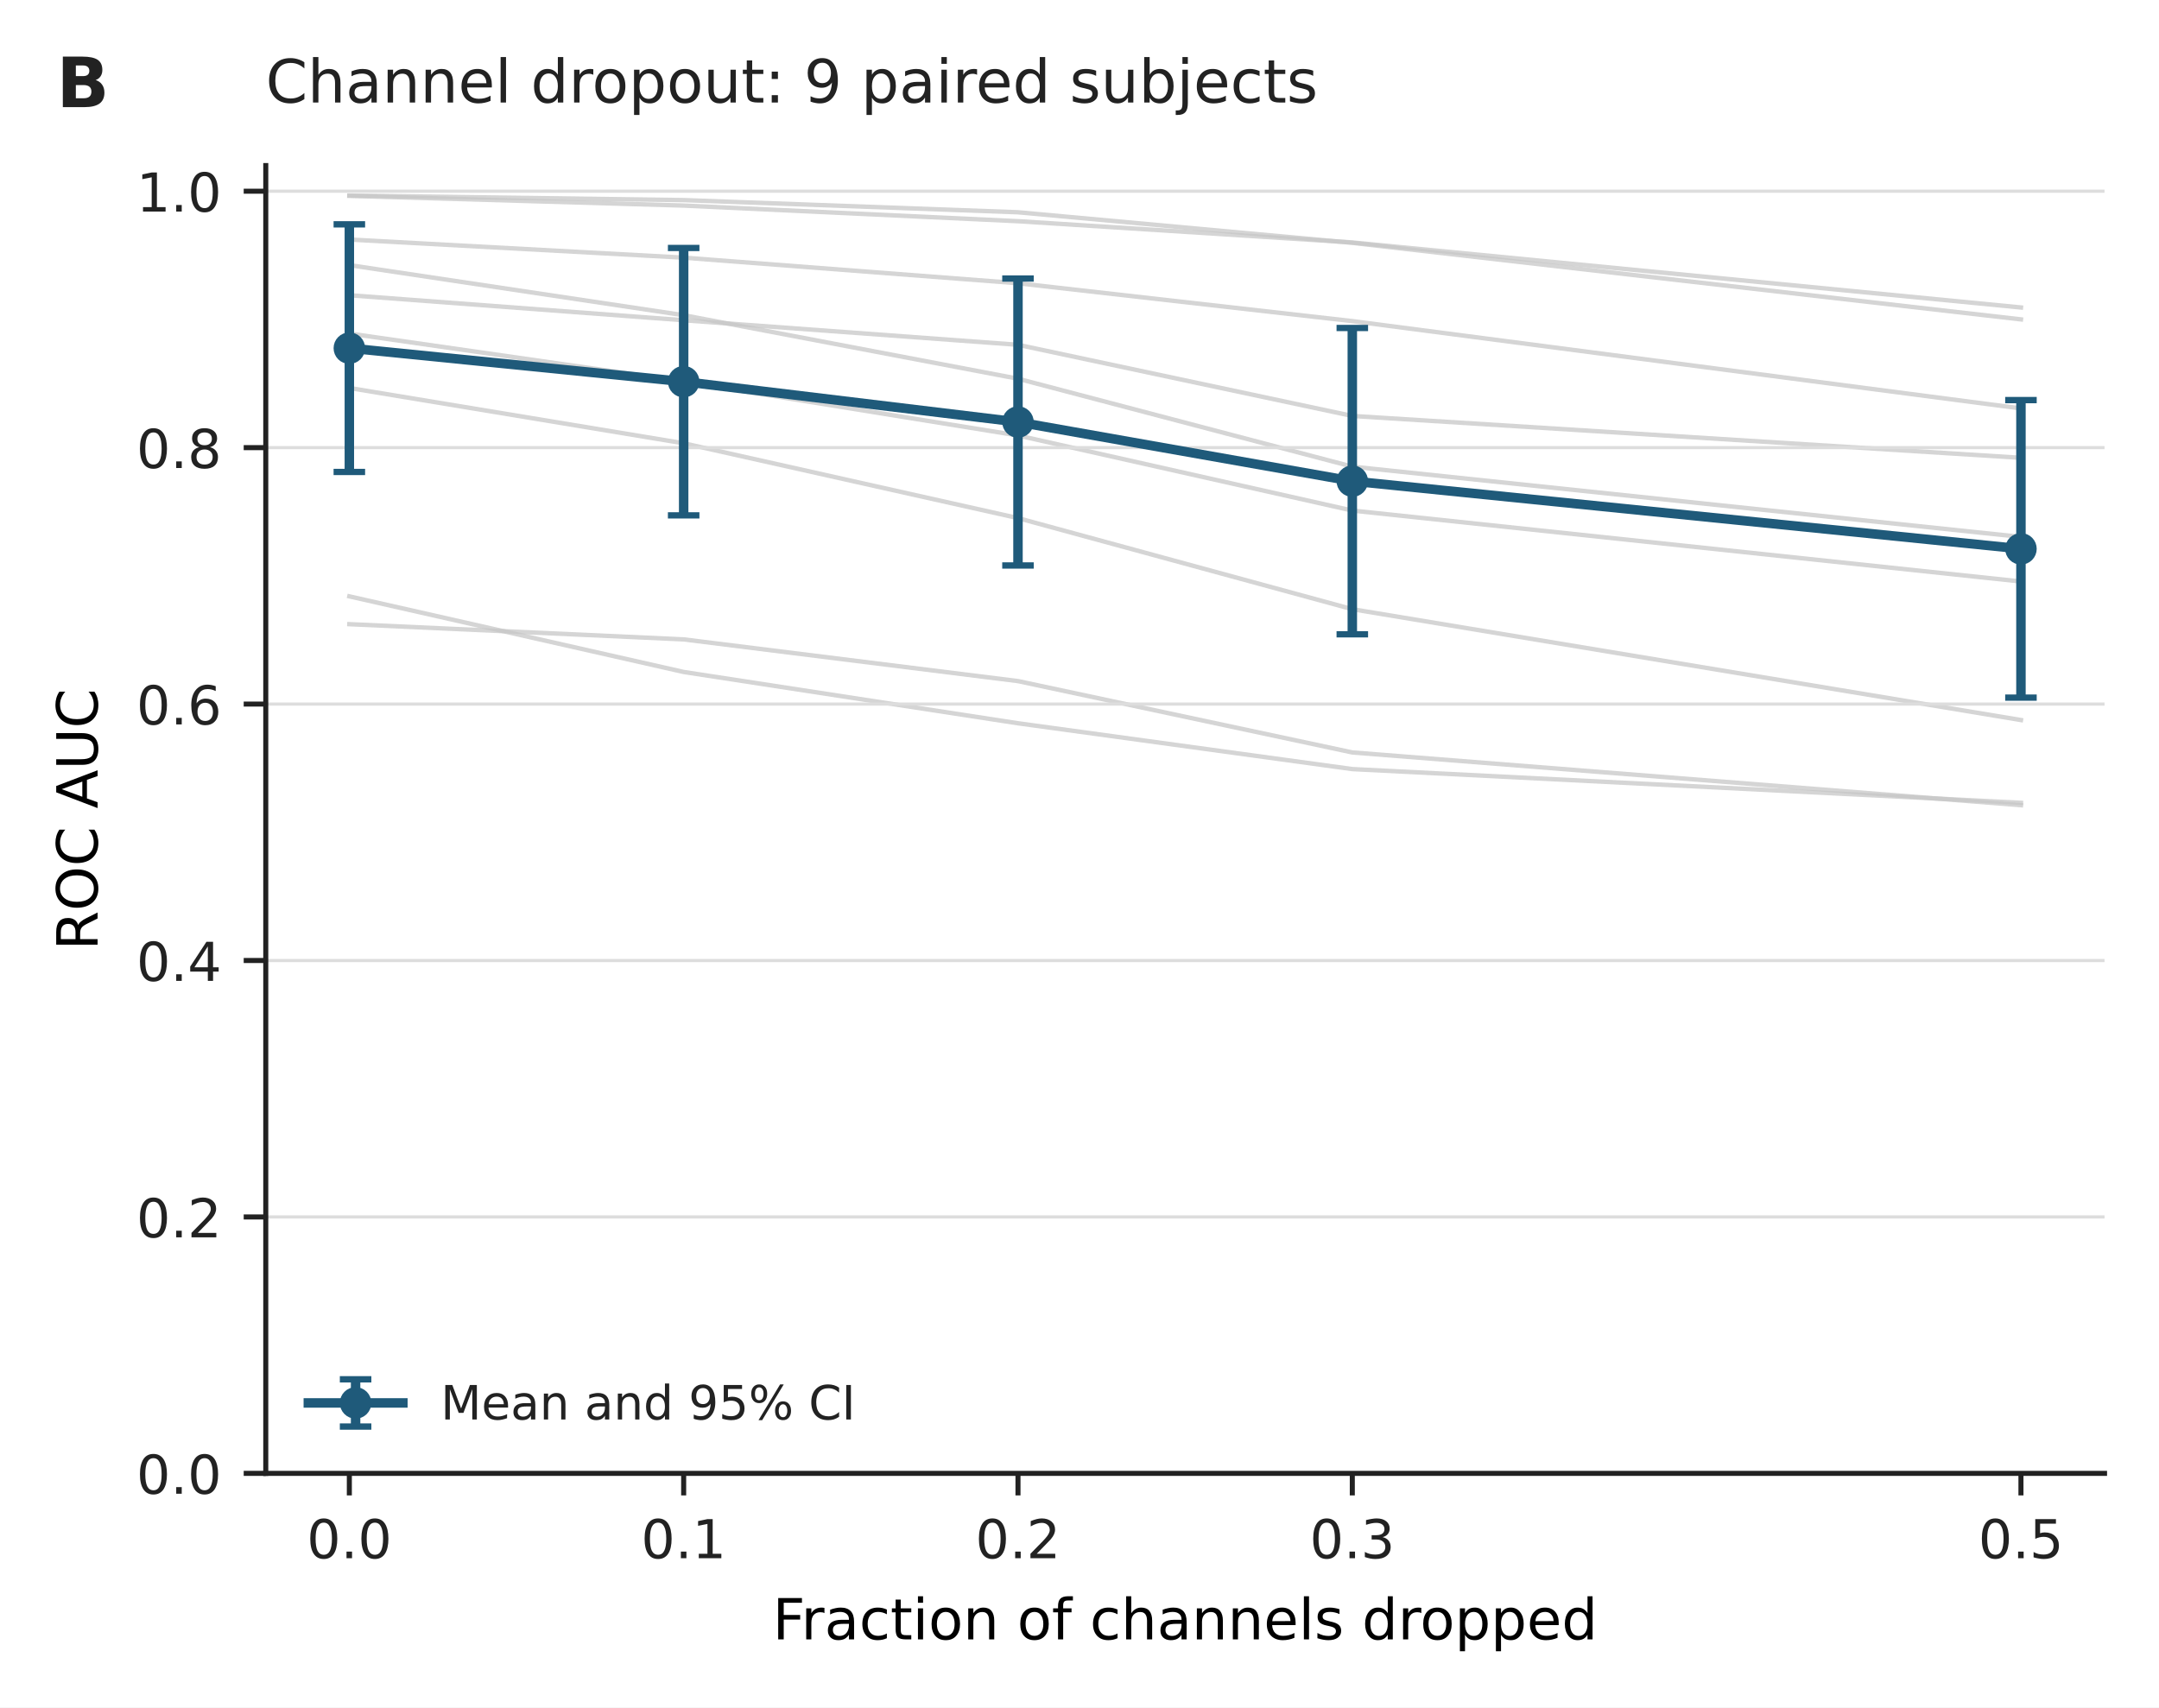
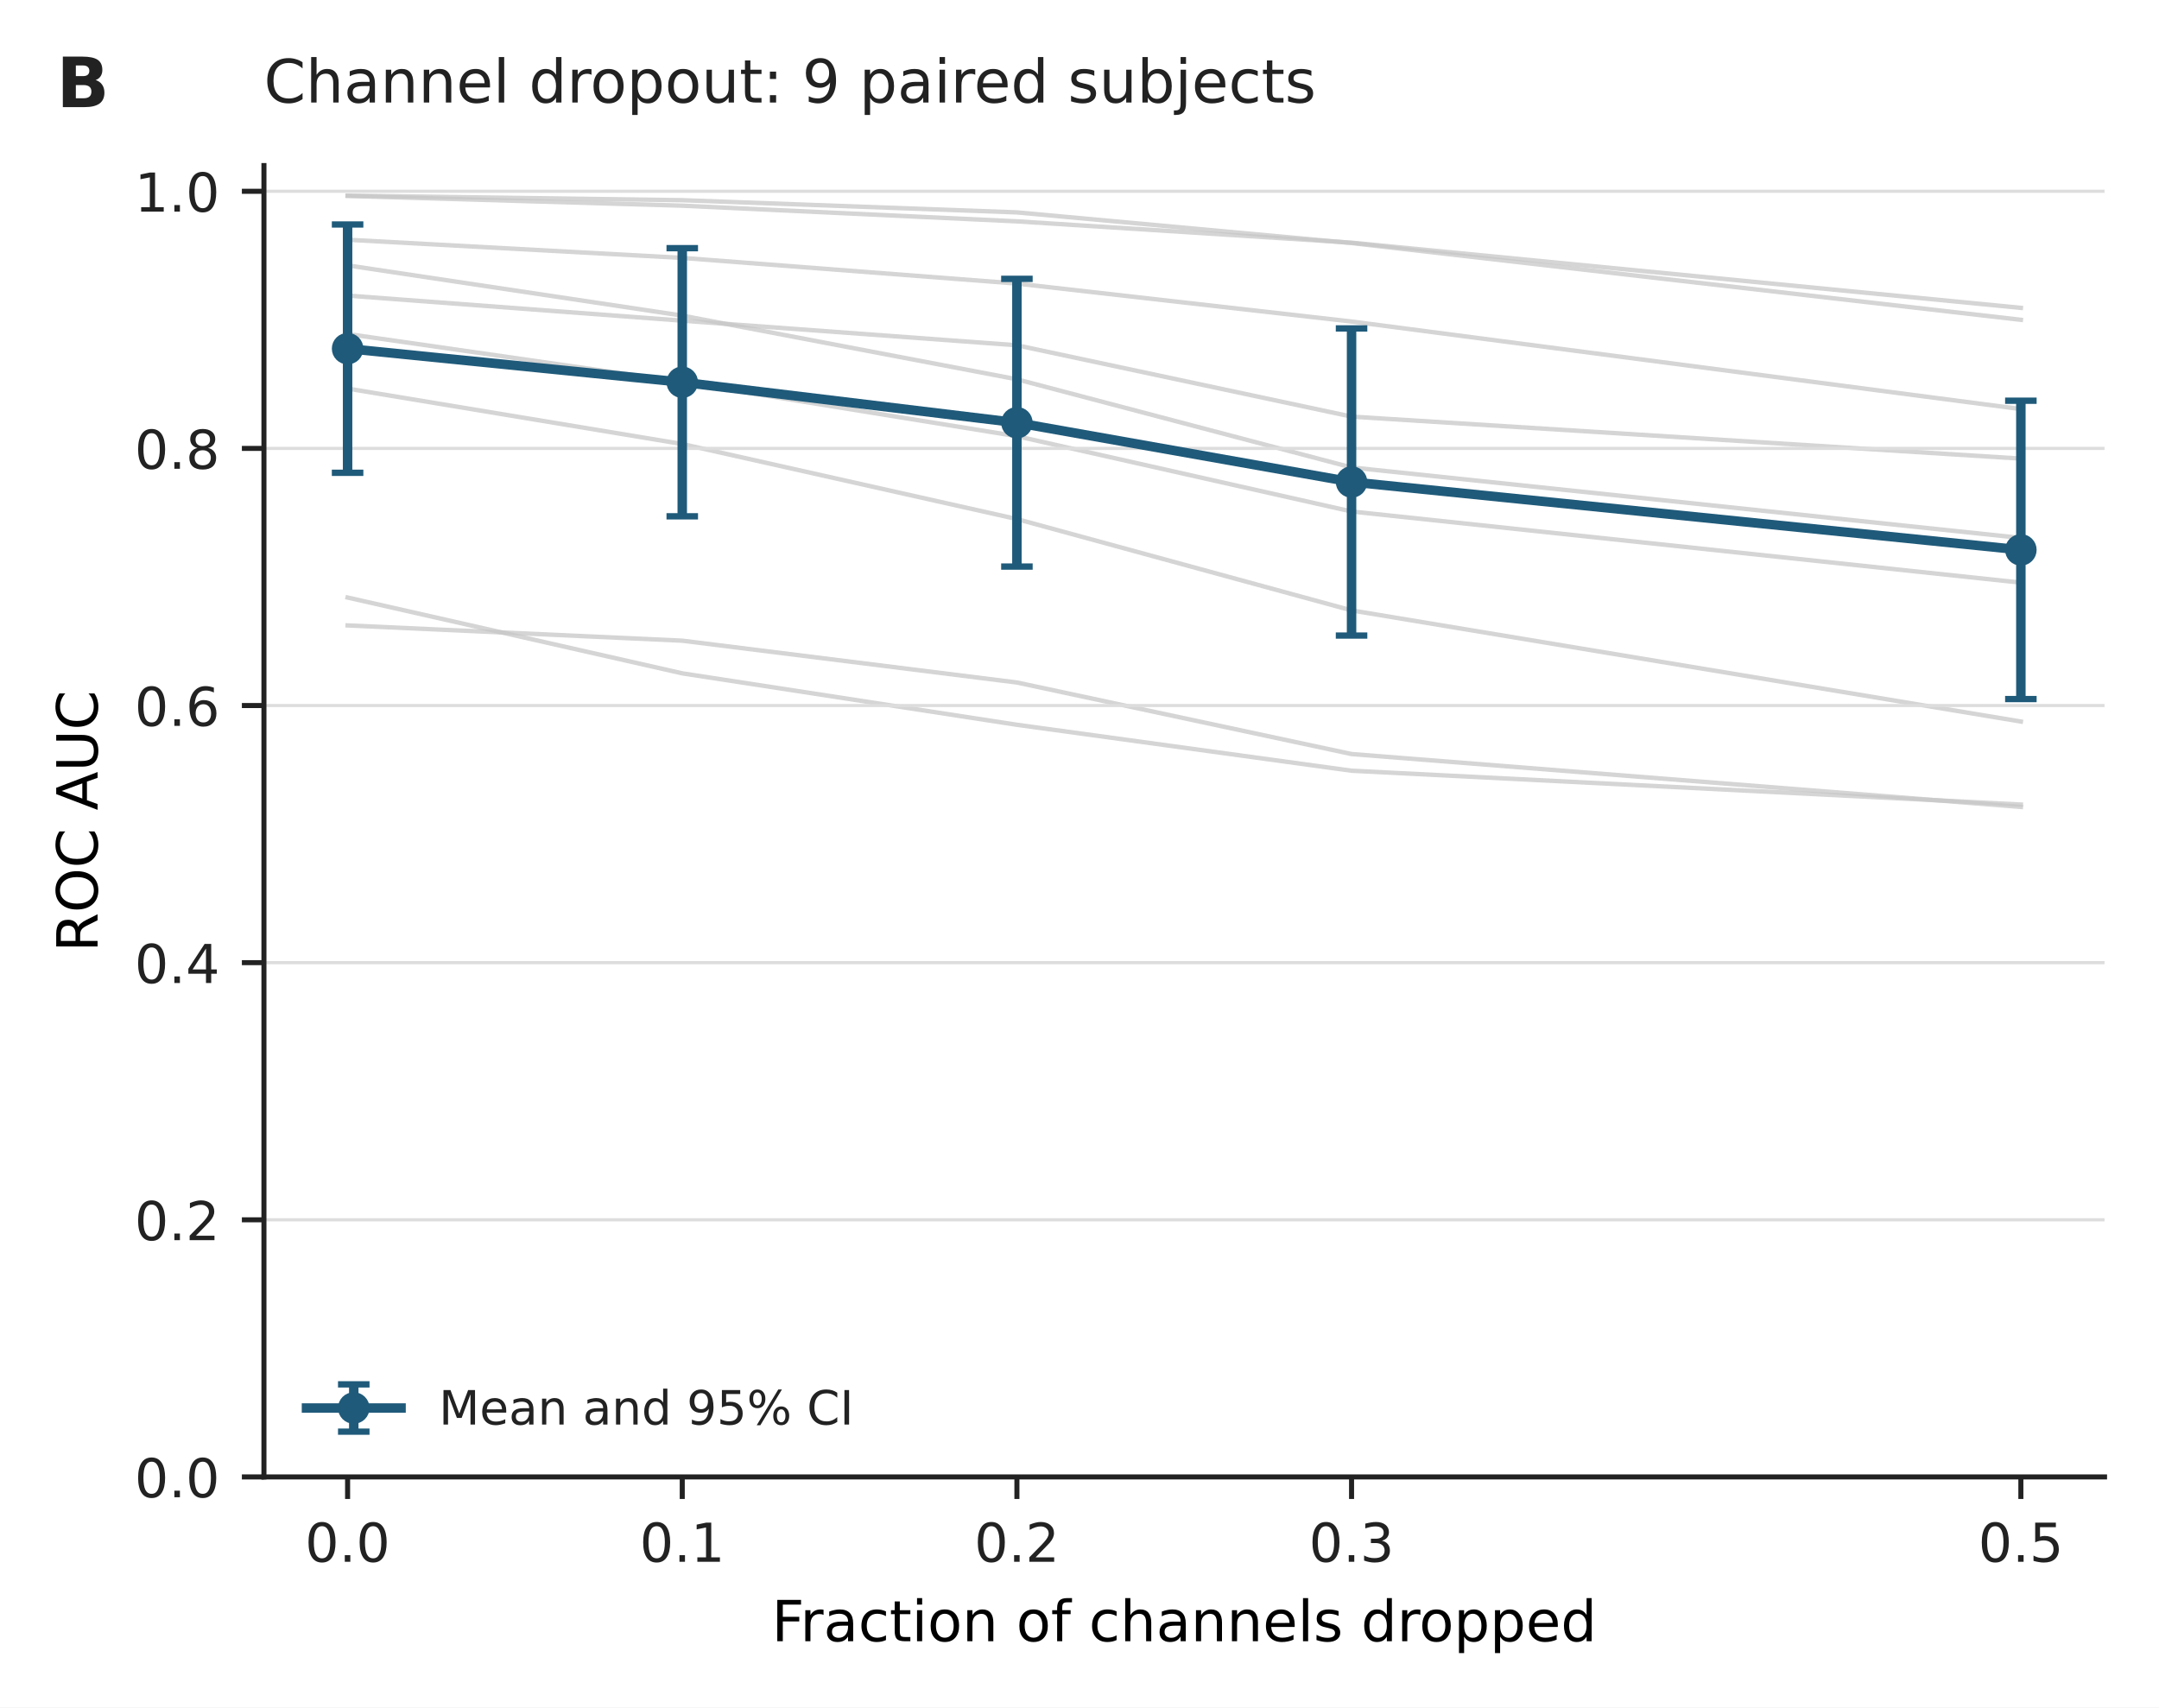
<svg xmlns="http://www.w3.org/2000/svg" xmlns:xlink="http://www.w3.org/1999/xlink" width="342.48pt" height="270.888pt" viewBox="0 0 342.48 270.888" version="1.1">
  <defs>
    <style type="text/css">*{stroke-linejoin: round; stroke-linecap: butt}</style>
  </defs>
  <g id="figure_1">
    <g id="patch_1">
      <path d="M 0 270.888  L 342.48 270.888  L 342.48 0  L 0 0  z " style="fill: #ffffff" />
    </g>
    <g id="axes_1">
      <g id="patch_2">
-         <path d="M 42.158 233.747  L 333.84 233.747  L 333.84 26.267  L 42.158 26.267  z " style="fill: #ffffff" />
+         <path d="M 41.868 234.311  L 333.84 234.311  L 333.84 26.267  L 41.868 26.267  z " style="fill: #ffffff" />
      </g>
      <g id="line2d_1">
-         <path d="M 55.416 38.002  L 108.449 40.875  L 161.482 44.935  L 214.515 50.943  L 320.581 64.795  " clip-path="url(#pb8f11f4680)" style="fill: none; stroke: #c7c7c7; stroke-opacity: 0.75; stroke-width: 0.7; stroke-linecap: square" />
+         <path d="M 55.139 38.034  L 108.225 40.915  L 161.311 44.986  L 214.397 51.01  L 320.568 64.9  " clip-path="url(#p38d382a94d)" style="fill: none; stroke: #c7c7c7; stroke-opacity: 0.75; stroke-width: 0.7; stroke-linecap: square" />
      </g>
      <g id="line2d_2">
-         <path d="M 55.416 94.61  L 108.449 106.607  L 161.482 114.745  L 214.515 122.014  L 320.581 127.366  " clip-path="url(#pb8f11f4680)" style="fill: none; stroke: #c7c7c7; stroke-opacity: 0.75; stroke-width: 0.7; stroke-linecap: square" />
+         <path d="M 55.139 94.796  L 108.225 106.825  L 161.311 114.985  L 214.397 122.274  L 320.568 127.641  " clip-path="url(#p38d382a94d)" style="fill: none; stroke: #c7c7c7; stroke-opacity: 0.75; stroke-width: 0.7; stroke-linecap: square" />
      </g>
      <g id="line2d_3">
-         <path d="M 55.416 31.023  L 108.449 31.746  L 161.482 33.676  L 214.515 38.527  L 320.581 50.671  " clip-path="url(#pb8f11f4680)" style="fill: none; stroke: #c7c7c7; stroke-opacity: 0.75; stroke-width: 0.7; stroke-linecap: square" />
+         <path d="M 55.139 31.036  L 108.225 31.761  L 161.311 33.696  L 214.397 38.56  L 320.568 50.737  " clip-path="url(#p38d382a94d)" style="fill: none; stroke: #c7c7c7; stroke-opacity: 0.75; stroke-width: 0.7; stroke-linecap: square" />
      </g>
      <g id="line2d_4">
-         <path d="M 55.416 52.913  L 108.449 60.524  L 161.482 69.084  L 214.515 80.999  L 320.581 92.253  " clip-path="url(#pb8f11f4680)" style="fill: none; stroke: #c7c7c7; stroke-opacity: 0.75; stroke-width: 0.7; stroke-linecap: square" />
+         <path d="M 55.139 52.986  L 108.225 60.617  L 161.311 69.2  L 214.397 81.148  L 320.568 92.432  " clip-path="url(#p38d382a94d)" style="fill: none; stroke: #c7c7c7; stroke-opacity: 0.75; stroke-width: 0.7; stroke-linecap: square" />
      </g>
      <g id="line2d_5">
-         <path d="M 55.416 99.024  L 108.449 101.437  L 161.482 108.054  L 214.515 119.374  L 320.581 127.744  " clip-path="url(#pb8f11f4680)" style="fill: none; stroke: #c7c7c7; stroke-opacity: 0.75; stroke-width: 0.7; stroke-linecap: square" />
+         <path d="M 55.139 99.222  L 108.225 101.642  L 161.311 108.276  L 214.397 119.627  L 320.568 128.019  " clip-path="url(#p38d382a94d)" style="fill: none; stroke: #c7c7c7; stroke-opacity: 0.75; stroke-width: 0.7; stroke-linecap: square" />
      </g>
      <g id="line2d_6">
-         <path d="M 55.416 61.552  L 108.449 70.324  L 161.482 82.196  L 214.515 96.647  L 320.581 114.233  " clip-path="url(#pb8f11f4680)" style="fill: none; stroke: #c7c7c7; stroke-opacity: 0.75; stroke-width: 0.7; stroke-linecap: square" />
+         <path d="M 55.139 61.648  L 108.225 70.444  L 161.311 82.348  L 214.397 96.839  L 320.568 114.472  " clip-path="url(#p38d382a94d)" style="fill: none; stroke: #c7c7c7; stroke-opacity: 0.75; stroke-width: 0.7; stroke-linecap: square" />
      </g>
      <g id="line2d_7">
-         <path d="M 55.416 42.06  L 108.449 50.004  L 161.482 60.082  L 214.515 74.031  L 320.581 85.181  " clip-path="url(#pb8f11f4680)" style="fill: none; stroke: #c7c7c7; stroke-opacity: 0.75; stroke-width: 0.7; stroke-linecap: square" />
+         <path d="M 55.139 42.103  L 108.225 50.069  L 161.311 60.174  L 214.397 74.161  L 320.568 85.342  " clip-path="url(#p38d382a94d)" style="fill: none; stroke: #c7c7c7; stroke-opacity: 0.75; stroke-width: 0.7; stroke-linecap: square" />
      </g>
      <g id="line2d_8">
-         <path d="M 55.416 31.073  L 108.449 32.614  L 161.482 35.093  L 214.515 38.466  L 320.581 48.782  " clip-path="url(#pb8f11f4680)" style="fill: none; stroke: #c7c7c7; stroke-opacity: 0.75; stroke-width: 0.7; stroke-linecap: square" />
+         <path d="M 55.139 31.086  L 108.225 32.631  L 161.311 35.117  L 214.397 38.499  L 320.568 48.844  " clip-path="url(#p38d382a94d)" style="fill: none; stroke: #c7c7c7; stroke-opacity: 0.75; stroke-width: 0.7; stroke-linecap: square" />
      </g>
      <g id="line2d_9">
-         <path d="M 55.416 46.837  L 108.449 50.808  L 161.482 54.701  L 214.515 65.988  L 320.581 72.632  " clip-path="url(#pb8f11f4680)" style="fill: none; stroke: #c7c7c7; stroke-opacity: 0.75; stroke-width: 0.7; stroke-linecap: square" />
+         <path d="M 55.139 46.893  L 108.225 50.874  L 161.311 54.778  L 214.397 66.096  L 320.568 72.758  " clip-path="url(#p38d382a94d)" style="fill: none; stroke: #c7c7c7; stroke-opacity: 0.75; stroke-width: 0.7; stroke-linecap: square" />
      </g>
      <g id="matplotlib.axis_1">
        <g id="xtick_1">
          <g id="line2d_10">
            <defs>
-               <path id="m04739c8f3d" d="M 0 0  L 0 3.5  " style="stroke: #222222; stroke-width: 0.8" />
+               <path id="m0e049aa672" d="M 0 0  L 0 3.5  " style="stroke: #222222; stroke-width: 0.8" />
            </defs>
            <g>
-               <use xlink:href="#m04739c8f3d" x="55.416" y="233.747" style="fill: #222222; stroke: #222222; stroke-width: 0.8" />
+               <use xlink:href="#m0e049aa672" x="55.139" y="234.311" style="fill: #222222; stroke: #222222; stroke-width: 0.8" />
            </g>
          </g>
          <g id="text_1">
-             <text style="font-size: 8.5px; font-family: 'DejaVu Sans'; text-anchor: middle; fill: #222222" x="55.416" y="247.205" transform="rotate(-0 55.41592 247.2051)">0.0</text>
+             <text style="font-size: 8.5px; font-family: 'DejaVu Sans'; text-anchor: middle; fill: #222222" x="55.139" y="247.77" transform="rotate(-0 55.1394 247.7697)">0.0</text>
          </g>
        </g>
        <g id="xtick_2">
          <g id="line2d_11">
            <g>
-               <use xlink:href="#m04739c8f3d" x="108.449" y="233.747" style="fill: #222222; stroke: #222222; stroke-width: 0.8" />
+               <use xlink:href="#m0e049aa672" x="108.225" y="234.311" style="fill: #222222; stroke: #222222; stroke-width: 0.8" />
            </g>
          </g>
          <g id="text_2">
-             <text style="font-size: 8.5px; font-family: 'DejaVu Sans'; text-anchor: middle; fill: #222222" x="108.449" y="247.205" transform="rotate(-0 108.449 247.2051)">0.1</text>
+             <text style="font-size: 8.5px; font-family: 'DejaVu Sans'; text-anchor: middle; fill: #222222" x="108.225" y="247.77" transform="rotate(-0 108.2251 247.7697)">0.1</text>
          </g>
        </g>
        <g id="xtick_3">
          <g id="line2d_12">
            <g>
-               <use xlink:href="#m04739c8f3d" x="161.482" y="233.747" style="fill: #222222; stroke: #222222; stroke-width: 0.8" />
+               <use xlink:href="#m0e049aa672" x="161.311" y="234.311" style="fill: #222222; stroke: #222222; stroke-width: 0.8" />
            </g>
          </g>
          <g id="text_3">
-             <text style="font-size: 8.5px; font-family: 'DejaVu Sans'; text-anchor: middle; fill: #222222" x="161.482" y="247.205" transform="rotate(-0 161.4821 247.2051)">0.2</text>
+             <text style="font-size: 8.5px; font-family: 'DejaVu Sans'; text-anchor: middle; fill: #222222" x="161.311" y="247.77" transform="rotate(-0 161.3109 247.7697)">0.2</text>
          </g>
        </g>
        <g id="xtick_4">
          <g id="line2d_13">
            <g>
-               <use xlink:href="#m04739c8f3d" x="214.515" y="233.747" style="fill: #222222; stroke: #222222; stroke-width: 0.8" />
+               <use xlink:href="#m0e049aa672" x="214.397" y="234.311" style="fill: #222222; stroke: #222222; stroke-width: 0.8" />
            </g>
          </g>
          <g id="text_4">
-             <text style="font-size: 8.5px; font-family: 'DejaVu Sans'; text-anchor: middle; fill: #222222" x="214.515" y="247.205" transform="rotate(-0 214.5151 247.2051)">0.3</text>
+             <text style="font-size: 8.5px; font-family: 'DejaVu Sans'; text-anchor: middle; fill: #222222" x="214.397" y="247.77" transform="rotate(-0 214.3966 247.7697)">0.3</text>
          </g>
        </g>
        <g id="xtick_5">
          <g id="line2d_14">
            <g>
-               <use xlink:href="#m04739c8f3d" x="320.581" y="233.747" style="fill: #222222; stroke: #222222; stroke-width: 0.8" />
+               <use xlink:href="#m0e049aa672" x="320.568" y="234.311" style="fill: #222222; stroke: #222222; stroke-width: 0.8" />
            </g>
          </g>
          <g id="text_5">
-             <text style="font-size: 8.5px; font-family: 'DejaVu Sans'; text-anchor: middle; fill: #222222" x="320.581" y="247.205" transform="rotate(-0 320.5813 247.2051)">0.5</text>
+             <text style="font-size: 8.5px; font-family: 'DejaVu Sans'; text-anchor: middle; fill: #222222" x="320.568" y="247.77" transform="rotate(-0 320.5681 247.7697)">0.5</text>
          </g>
        </g>
        <g id="text_6">
-           <text style="font-size: 9px; font-family: 'DejaVu Sans'; text-anchor: middle" x="187.999" y="260.086" transform="rotate(-0 187.9986 260.0857)">Fraction of channels dropped</text>
+           <text style="font-size: 9px; font-family: 'DejaVu Sans'; text-anchor: middle" x="187.854" y="260.376" transform="rotate(-0 187.8537 260.376)">Fraction of channels dropped</text>
        </g>
      </g>
      <g id="matplotlib.axis_2">
        <g id="ytick_1">
          <g id="line2d_15">
-             <path d="M 42.158 233.747  L 333.84 233.747  " clip-path="url(#pb8f11f4680)" style="fill: none; stroke: #dddddd; stroke-width: 0.5; stroke-linecap: square" />
+             <path d="M 41.868 234.311  L 333.84 234.311  " clip-path="url(#p38d382a94d)" style="fill: none; stroke: #dddddd; stroke-width: 0.5; stroke-linecap: square" />
          </g>
          <g id="line2d_16">
            <defs>
-               <path id="m0abe4311f7" d="M 0 0  L -3.5 0  " style="stroke: #222222; stroke-width: 0.8" />
+               <path id="m57469a64c3" d="M 0 0  L -3.5 0  " style="stroke: #222222; stroke-width: 0.8" />
            </defs>
            <g>
-               <use xlink:href="#m0abe4311f7" x="42.158" y="233.747" style="fill: #222222; stroke: #222222; stroke-width: 0.8" />
+               <use xlink:href="#m57469a64c3" x="41.868" y="234.311" style="fill: #222222; stroke: #222222; stroke-width: 0.8" />
            </g>
          </g>
          <g id="text_7">
-             <text style="font-size: 8.5px; font-family: 'DejaVu Sans'; text-anchor: end; fill: #222222" x="35.158" y="236.976" transform="rotate(-0 35.15766 236.9761)">0.0</text>
+             <text style="font-size: 8.5px; font-family: 'DejaVu Sans'; text-anchor: end; fill: #222222" x="34.868" y="237.54" transform="rotate(-0 34.86797 237.5404)">0.0</text>
          </g>
        </g>
        <g id="ytick_2">
          <g id="line2d_17">
-             <path d="M 42.158 193.065  L 333.84 193.065  " clip-path="url(#pb8f11f4680)" style="fill: none; stroke: #dddddd; stroke-width: 0.5; stroke-linecap: square" />
+             <path d="M 41.868 193.518  L 333.84 193.518  " clip-path="url(#p38d382a94d)" style="fill: none; stroke: #dddddd; stroke-width: 0.5; stroke-linecap: square" />
          </g>
          <g id="line2d_18">
            <g>
-               <use xlink:href="#m0abe4311f7" x="42.158" y="193.065" style="fill: #222222; stroke: #222222; stroke-width: 0.8" />
+               <use xlink:href="#m57469a64c3" x="41.868" y="193.518" style="fill: #222222; stroke: #222222; stroke-width: 0.8" />
            </g>
          </g>
          <g id="text_8">
-             <text style="font-size: 8.5px; font-family: 'DejaVu Sans'; text-anchor: end; fill: #222222" x="35.158" y="196.294" transform="rotate(-0 35.15766 196.2936)">0.2</text>
+             <text style="font-size: 8.5px; font-family: 'DejaVu Sans'; text-anchor: end; fill: #222222" x="34.868" y="196.747" transform="rotate(-0 34.86797 196.7474)">0.2</text>
          </g>
        </g>
        <g id="ytick_3">
          <g id="line2d_19">
-             <path d="M 42.158 152.382  L 333.84 152.382  " clip-path="url(#pb8f11f4680)" style="fill: none; stroke: #dddddd; stroke-width: 0.5; stroke-linecap: square" />
+             <path d="M 41.868 152.725  L 333.84 152.725  " clip-path="url(#p38d382a94d)" style="fill: none; stroke: #dddddd; stroke-width: 0.5; stroke-linecap: square" />
          </g>
          <g id="line2d_20">
            <g>
-               <use xlink:href="#m0abe4311f7" x="42.158" y="152.382" style="fill: #222222; stroke: #222222; stroke-width: 0.8" />
+               <use xlink:href="#m57469a64c3" x="41.868" y="152.725" style="fill: #222222; stroke: #222222; stroke-width: 0.8" />
            </g>
          </g>
          <g id="text_9">
-             <text style="font-size: 8.5px; font-family: 'DejaVu Sans'; text-anchor: end; fill: #222222" x="35.158" y="155.611" transform="rotate(-0 35.15766 155.6112)">0.4</text>
+             <text style="font-size: 8.5px; font-family: 'DejaVu Sans'; text-anchor: end; fill: #222222" x="34.868" y="155.954" transform="rotate(-0 34.86797 155.9544)">0.4</text>
          </g>
        </g>
        <g id="ytick_4">
          <g id="line2d_21">
-             <path d="M 42.158 111.7  L 333.84 111.7  " clip-path="url(#pb8f11f4680)" style="fill: none; stroke: #dddddd; stroke-width: 0.5; stroke-linecap: square" />
+             <path d="M 41.868 111.932  L 333.84 111.932  " clip-path="url(#p38d382a94d)" style="fill: none; stroke: #dddddd; stroke-width: 0.5; stroke-linecap: square" />
          </g>
          <g id="line2d_22">
            <g>
-               <use xlink:href="#m0abe4311f7" x="42.158" y="111.7" style="fill: #222222; stroke: #222222; stroke-width: 0.8" />
+               <use xlink:href="#m57469a64c3" x="41.868" y="111.932" style="fill: #222222; stroke: #222222; stroke-width: 0.8" />
            </g>
          </g>
          <g id="text_10">
-             <text style="font-size: 8.5px; font-family: 'DejaVu Sans'; text-anchor: end; fill: #222222" x="35.158" y="114.929" transform="rotate(-0 35.15766 114.9288)">0.6</text>
+             <text style="font-size: 8.5px; font-family: 'DejaVu Sans'; text-anchor: end; fill: #222222" x="34.868" y="115.161" transform="rotate(-0 34.86797 115.1614)">0.6</text>
          </g>
        </g>
        <g id="ytick_5">
          <g id="line2d_23">
-             <path d="M 42.158 71.017  L 333.84 71.017  " clip-path="url(#pb8f11f4680)" style="fill: none; stroke: #dddddd; stroke-width: 0.5; stroke-linecap: square" />
+             <path d="M 41.868 71.139  L 333.84 71.139  " clip-path="url(#p38d382a94d)" style="fill: none; stroke: #dddddd; stroke-width: 0.5; stroke-linecap: square" />
          </g>
          <g id="line2d_24">
            <g>
-               <use xlink:href="#m0abe4311f7" x="42.158" y="71.017" style="fill: #222222; stroke: #222222; stroke-width: 0.8" />
+               <use xlink:href="#m57469a64c3" x="41.868" y="71.139" style="fill: #222222; stroke: #222222; stroke-width: 0.8" />
            </g>
          </g>
          <g id="text_11">
-             <text style="font-size: 8.5px; font-family: 'DejaVu Sans'; text-anchor: end; fill: #222222" x="35.158" y="74.246" transform="rotate(-0 35.15766 74.24641)">0.8</text>
+             <text style="font-size: 8.5px; font-family: 'DejaVu Sans'; text-anchor: end; fill: #222222" x="34.868" y="74.368" transform="rotate(-0 34.86797 74.36839)">0.8</text>
          </g>
        </g>
        <g id="ytick_6">
          <g id="line2d_25">
-             <path d="M 42.158 30.335  L 333.84 30.335  " clip-path="url(#pb8f11f4680)" style="fill: none; stroke: #dddddd; stroke-width: 0.5; stroke-linecap: square" />
+             <path d="M 41.868 30.346  L 333.84 30.346  " clip-path="url(#p38d382a94d)" style="fill: none; stroke: #dddddd; stroke-width: 0.5; stroke-linecap: square" />
          </g>
          <g id="line2d_26">
            <g>
-               <use xlink:href="#m0abe4311f7" x="42.158" y="30.335" style="fill: #222222; stroke: #222222; stroke-width: 0.8" />
+               <use xlink:href="#m57469a64c3" x="41.868" y="30.346" style="fill: #222222; stroke: #222222; stroke-width: 0.8" />
            </g>
          </g>
          <g id="text_12">
-             <text style="font-size: 8.5px; font-family: 'DejaVu Sans'; text-anchor: end; fill: #222222" x="35.158" y="33.564" transform="rotate(-0 35.15766 33.564)">1.0</text>
+             <text style="font-size: 8.5px; font-family: 'DejaVu Sans'; text-anchor: end; fill: #222222" x="34.868" y="33.575" transform="rotate(-0 34.86797 33.57539)">1.0</text>
          </g>
        </g>
        <g id="text_13">
-           <text style="font-size: 9px; font-family: 'DejaVu Sans'; text-anchor: middle" x="15.478" y="130.007" transform="rotate(-90 15.47789 130.0069)">ROC AUC</text>
+           <text style="font-size: 9px; font-family: 'DejaVu Sans'; text-anchor: middle" x="15.479" y="130.289" transform="rotate(-90 15.47859 130.2889)">ROC AUC</text>
        </g>
      </g>
      <g id="LineCollection_1">
-         <path d="M 55.416 74.876  L 55.416 35.59  " clip-path="url(#pb8f11f4680)" style="fill: none; stroke: #1f5a7a; stroke-width: 1.5" />
-         <path d="M 108.449 81.76  L 108.449 39.337  " clip-path="url(#pb8f11f4680)" style="fill: none; stroke: #1f5a7a; stroke-width: 1.5" />
-         <path d="M 161.482 89.713  L 161.482 44.19  " clip-path="url(#pb8f11f4680)" style="fill: none; stroke: #1f5a7a; stroke-width: 1.5" />
-         <path d="M 214.515 100.63  L 214.515 52.034  " clip-path="url(#pb8f11f4680)" style="fill: none; stroke: #1f5a7a; stroke-width: 1.5" />
-         <path d="M 320.581 110.674  L 320.581 63.472  " clip-path="url(#pb8f11f4680)" style="fill: none; stroke: #1f5a7a; stroke-width: 1.5" />
+         <path d="M 55.139 75.008  L 55.139 35.615  " clip-path="url(#p38d382a94d)" style="fill: none; stroke: #1f5a7a; stroke-width: 1.5" />
+         <path d="M 108.225 81.911  L 108.225 39.373  " clip-path="url(#p38d382a94d)" style="fill: none; stroke: #1f5a7a; stroke-width: 1.5" />
+         <path d="M 161.311 89.886  L 161.311 44.239  " clip-path="url(#p38d382a94d)" style="fill: none; stroke: #1f5a7a; stroke-width: 1.5" />
+         <path d="M 214.397 100.833  L 214.397 52.104  " clip-path="url(#p38d382a94d)" style="fill: none; stroke: #1f5a7a; stroke-width: 1.5" />
+         <path d="M 320.568 110.904  L 320.568 63.573  " clip-path="url(#p38d382a94d)" style="fill: none; stroke: #1f5a7a; stroke-width: 1.5" />
      </g>
      <g id="line2d_27">
        <defs>
-           <path id="mc64c65a7ba" d="M 2.5 0  L -2.5 -0  " style="stroke: #1f5a7a" />
+           <path id="mcaacd0f90b" d="M 2.5 0  L -2.5 -0  " style="stroke: #1f5a7a" />
        </defs>
-         <g clip-path="url(#pb8f11f4680)">
-           <use xlink:href="#mc64c65a7ba" x="55.416" y="74.876" style="fill: #1f5a7a; stroke: #1f5a7a" />
-           <use xlink:href="#mc64c65a7ba" x="108.449" y="81.76" style="fill: #1f5a7a; stroke: #1f5a7a" />
-           <use xlink:href="#mc64c65a7ba" x="161.482" y="89.713" style="fill: #1f5a7a; stroke: #1f5a7a" />
-           <use xlink:href="#mc64c65a7ba" x="214.515" y="100.63" style="fill: #1f5a7a; stroke: #1f5a7a" />
-           <use xlink:href="#mc64c65a7ba" x="320.581" y="110.674" style="fill: #1f5a7a; stroke: #1f5a7a" />
+         <g clip-path="url(#p38d382a94d)">
+           <use xlink:href="#mcaacd0f90b" x="55.139" y="75.008" style="fill: #1f5a7a; stroke: #1f5a7a" />
+           <use xlink:href="#mcaacd0f90b" x="108.225" y="81.911" style="fill: #1f5a7a; stroke: #1f5a7a" />
+           <use xlink:href="#mcaacd0f90b" x="161.311" y="89.886" style="fill: #1f5a7a; stroke: #1f5a7a" />
+           <use xlink:href="#mcaacd0f90b" x="214.397" y="100.833" style="fill: #1f5a7a; stroke: #1f5a7a" />
+           <use xlink:href="#mcaacd0f90b" x="320.568" y="110.904" style="fill: #1f5a7a; stroke: #1f5a7a" />
        </g>
      </g>
      <g id="line2d_28">
-         <g clip-path="url(#pb8f11f4680)">
-           <use xlink:href="#mc64c65a7ba" x="55.416" y="35.59" style="fill: #1f5a7a; stroke: #1f5a7a" />
-           <use xlink:href="#mc64c65a7ba" x="108.449" y="39.337" style="fill: #1f5a7a; stroke: #1f5a7a" />
-           <use xlink:href="#mc64c65a7ba" x="161.482" y="44.19" style="fill: #1f5a7a; stroke: #1f5a7a" />
-           <use xlink:href="#mc64c65a7ba" x="214.515" y="52.034" style="fill: #1f5a7a; stroke: #1f5a7a" />
-           <use xlink:href="#mc64c65a7ba" x="320.581" y="63.472" style="fill: #1f5a7a; stroke: #1f5a7a" />
+         <g clip-path="url(#p38d382a94d)">
+           <use xlink:href="#mcaacd0f90b" x="55.139" y="35.615" style="fill: #1f5a7a; stroke: #1f5a7a" />
+           <use xlink:href="#mcaacd0f90b" x="108.225" y="39.373" style="fill: #1f5a7a; stroke: #1f5a7a" />
+           <use xlink:href="#mcaacd0f90b" x="161.311" y="44.239" style="fill: #1f5a7a; stroke: #1f5a7a" />
+           <use xlink:href="#mcaacd0f90b" x="214.397" y="52.104" style="fill: #1f5a7a; stroke: #1f5a7a" />
+           <use xlink:href="#mcaacd0f90b" x="320.568" y="63.573" style="fill: #1f5a7a; stroke: #1f5a7a" />
        </g>
      </g>
      <g id="line2d_29">
-         <path d="M 55.416 55.233  L 108.449 60.549  L 161.482 66.952  L 214.515 76.332  L 320.581 87.073  " clip-path="url(#pb8f11f4680)" style="fill: none; stroke: #1f5a7a; stroke-width: 1.5; stroke-linecap: square" />
+         <path d="M 55.139 55.311  L 108.225 60.642  L 161.311 67.062  L 214.397 76.468  L 320.568 87.238  " clip-path="url(#p38d382a94d)" style="fill: none; stroke: #1f5a7a; stroke-width: 1.5; stroke-linecap: square" />
        <defs>
-           <path id="mc56fee37df" d="M 0 2  C 0.53 2 1.039 1.789 1.414 1.414  C 1.789 1.039 2 0.53 2 0  C 2 -0.53 1.789 -1.039 1.414 -1.414  C 1.039 -1.789 0.53 -2 0 -2  C -0.53 -2 -1.039 -1.789 -1.414 -1.414  C -1.789 -1.039 -2 -0.53 -2 0  C -2 0.53 -1.789 1.039 -1.414 1.414  C -1.039 1.789 -0.53 2 0 2  z " style="stroke: #1f5a7a" />
+           <path id="mb858cb8121" d="M 0 2  C 0.53 2 1.039 1.789 1.414 1.414  C 1.789 1.039 2 0.53 2 0  C 2 -0.53 1.789 -1.039 1.414 -1.414  C 1.039 -1.789 0.53 -2 0 -2  C -0.53 -2 -1.039 -1.789 -1.414 -1.414  C -1.789 -1.039 -2 -0.53 -2 0  C -2 0.53 -1.789 1.039 -1.414 1.414  C -1.039 1.789 -0.53 2 0 2  z " style="stroke: #1f5a7a" />
        </defs>
-         <g clip-path="url(#pb8f11f4680)">
-           <use xlink:href="#mc56fee37df" x="55.416" y="55.233" style="fill: #1f5a7a; stroke: #1f5a7a" />
-           <use xlink:href="#mc56fee37df" x="108.449" y="60.549" style="fill: #1f5a7a; stroke: #1f5a7a" />
-           <use xlink:href="#mc56fee37df" x="161.482" y="66.952" style="fill: #1f5a7a; stroke: #1f5a7a" />
-           <use xlink:href="#mc56fee37df" x="214.515" y="76.332" style="fill: #1f5a7a; stroke: #1f5a7a" />
-           <use xlink:href="#mc56fee37df" x="320.581" y="87.073" style="fill: #1f5a7a; stroke: #1f5a7a" />
+         <g clip-path="url(#p38d382a94d)">
+           <use xlink:href="#mb858cb8121" x="55.139" y="55.311" style="fill: #1f5a7a; stroke: #1f5a7a" />
+           <use xlink:href="#mb858cb8121" x="108.225" y="60.642" style="fill: #1f5a7a; stroke: #1f5a7a" />
+           <use xlink:href="#mb858cb8121" x="161.311" y="67.062" style="fill: #1f5a7a; stroke: #1f5a7a" />
+           <use xlink:href="#mb858cb8121" x="214.397" y="76.468" style="fill: #1f5a7a; stroke: #1f5a7a" />
+           <use xlink:href="#mb858cb8121" x="320.568" y="87.238" style="fill: #1f5a7a; stroke: #1f5a7a" />
        </g>
      </g>
      <g id="patch_3">
-         <path d="M 42.158 233.747  L 42.158 26.267  " style="fill: none; stroke: #222222; stroke-width: 0.8; stroke-linejoin: miter; stroke-linecap: square" />
+         <path d="M 41.868 234.311  L 41.868 26.267  " style="fill: none; stroke: #222222; stroke-width: 0.8; stroke-linejoin: miter; stroke-linecap: square" />
      </g>
      <g id="patch_4">
-         <path d="M 42.158 233.747  L 333.84 233.747  " style="fill: none; stroke: #222222; stroke-width: 0.8; stroke-linejoin: miter; stroke-linecap: square" />
+         <path d="M 41.868 234.311  L 333.84 234.311  " style="fill: none; stroke: #222222; stroke-width: 0.8; stroke-linejoin: miter; stroke-linecap: square" />
      </g>
      <g id="text_14">
-         <text style="font-size: 9.5px; font-family: 'DejaVu Sans'; text-anchor: start; fill: #222222" x="42.158" y="16.267" transform="rotate(-0 42.15766 16.26676)">Channel dropout: 9 paired subjects</text>
+         <text style="font-size: 9.5px; font-family: 'DejaVu Sans'; text-anchor: start; fill: #222222" x="41.868" y="16.267" transform="rotate(-0 41.86797 16.26676)">Channel dropout: 9 paired subjects</text>
      </g>
      <g id="legend_1">
        <g id="LineCollection_2">
-           <path d="M 56.408 226.32  L 56.408 218.82  " style="fill: none; stroke: #1f5a7a; stroke-width: 1.5" />
+           <path d="M 56.118 227.126  L 56.118 219.626  " style="fill: none; stroke: #1f5a7a; stroke-width: 1.5" />
        </g>
        <g id="line2d_30">
          <g>
-             <use xlink:href="#mc64c65a7ba" x="56.408" y="226.32" style="fill: #1f5a7a; stroke: #1f5a7a" />
+             <use xlink:href="#mcaacd0f90b" x="56.118" y="227.126" style="fill: #1f5a7a; stroke: #1f5a7a" />
          </g>
        </g>
        <g id="line2d_31">
          <g>
-             <use xlink:href="#mc64c65a7ba" x="56.408" y="218.82" style="fill: #1f5a7a; stroke: #1f5a7a" />
+             <use xlink:href="#mcaacd0f90b" x="56.118" y="219.626" style="fill: #1f5a7a; stroke: #1f5a7a" />
          </g>
        </g>
        <g id="line2d_32">
-           <path d="M 48.908 222.57  L 63.908 222.57  " style="fill: none; stroke: #1f5a7a; stroke-width: 1.5; stroke-linecap: square" />
+           <path d="M 48.618 223.376  L 63.618 223.376  " style="fill: none; stroke: #1f5a7a; stroke-width: 1.5; stroke-linecap: square" />
        </g>
        <g id="line2d_33">
          <g>
-             <use xlink:href="#mc56fee37df" x="56.408" y="222.57" style="fill: #1f5a7a; stroke: #1f5a7a" />
+             <use xlink:href="#mb858cb8121" x="56.118" y="223.376" style="fill: #1f5a7a; stroke: #1f5a7a" />
          </g>
        </g>
        <g id="text_15">
-           <text style="font-size: 7.5px; font-family: 'DejaVu Sans'; text-anchor: start; fill: #222222" x="69.908" y="225.195" transform="rotate(-0 69.90766 225.1953)">Mean and 95% CI</text>
+           <text style="font-size: 7.5px; font-family: 'DejaVu Sans'; text-anchor: start; fill: #222222" x="69.618" y="226.001" transform="rotate(-0 69.61797 226.0013)">Mean and 95% CI</text>
        </g>
      </g>
    </g>
    <g id="text_16">
-       <text style="font-weight: 700; font-size: 11px; font-family: 'DejaVu Sans'; text-anchor: start; fill: #222222" x="8.952" y="16.997" transform="rotate(-0 8.95176 16.99742)">B</text>
+       <text style="font-weight: 700; font-size: 11px; font-family: 'DejaVu Sans'; text-anchor: start; fill: #222222" x="8.952" y="16.998" transform="rotate(-0 8.95176 16.99828)">B</text>
    </g>
  </g>
  <defs>
-     <clipPath id="pb8f11f4680">
-       <rect x="42.158" y="26.267" width="291.682" height="207.48" />
+     <clipPath id="p38d382a94d">
+       <rect x="41.868" y="26.267" width="291.972" height="208.044" />
    </clipPath>
  </defs>
</svg>
